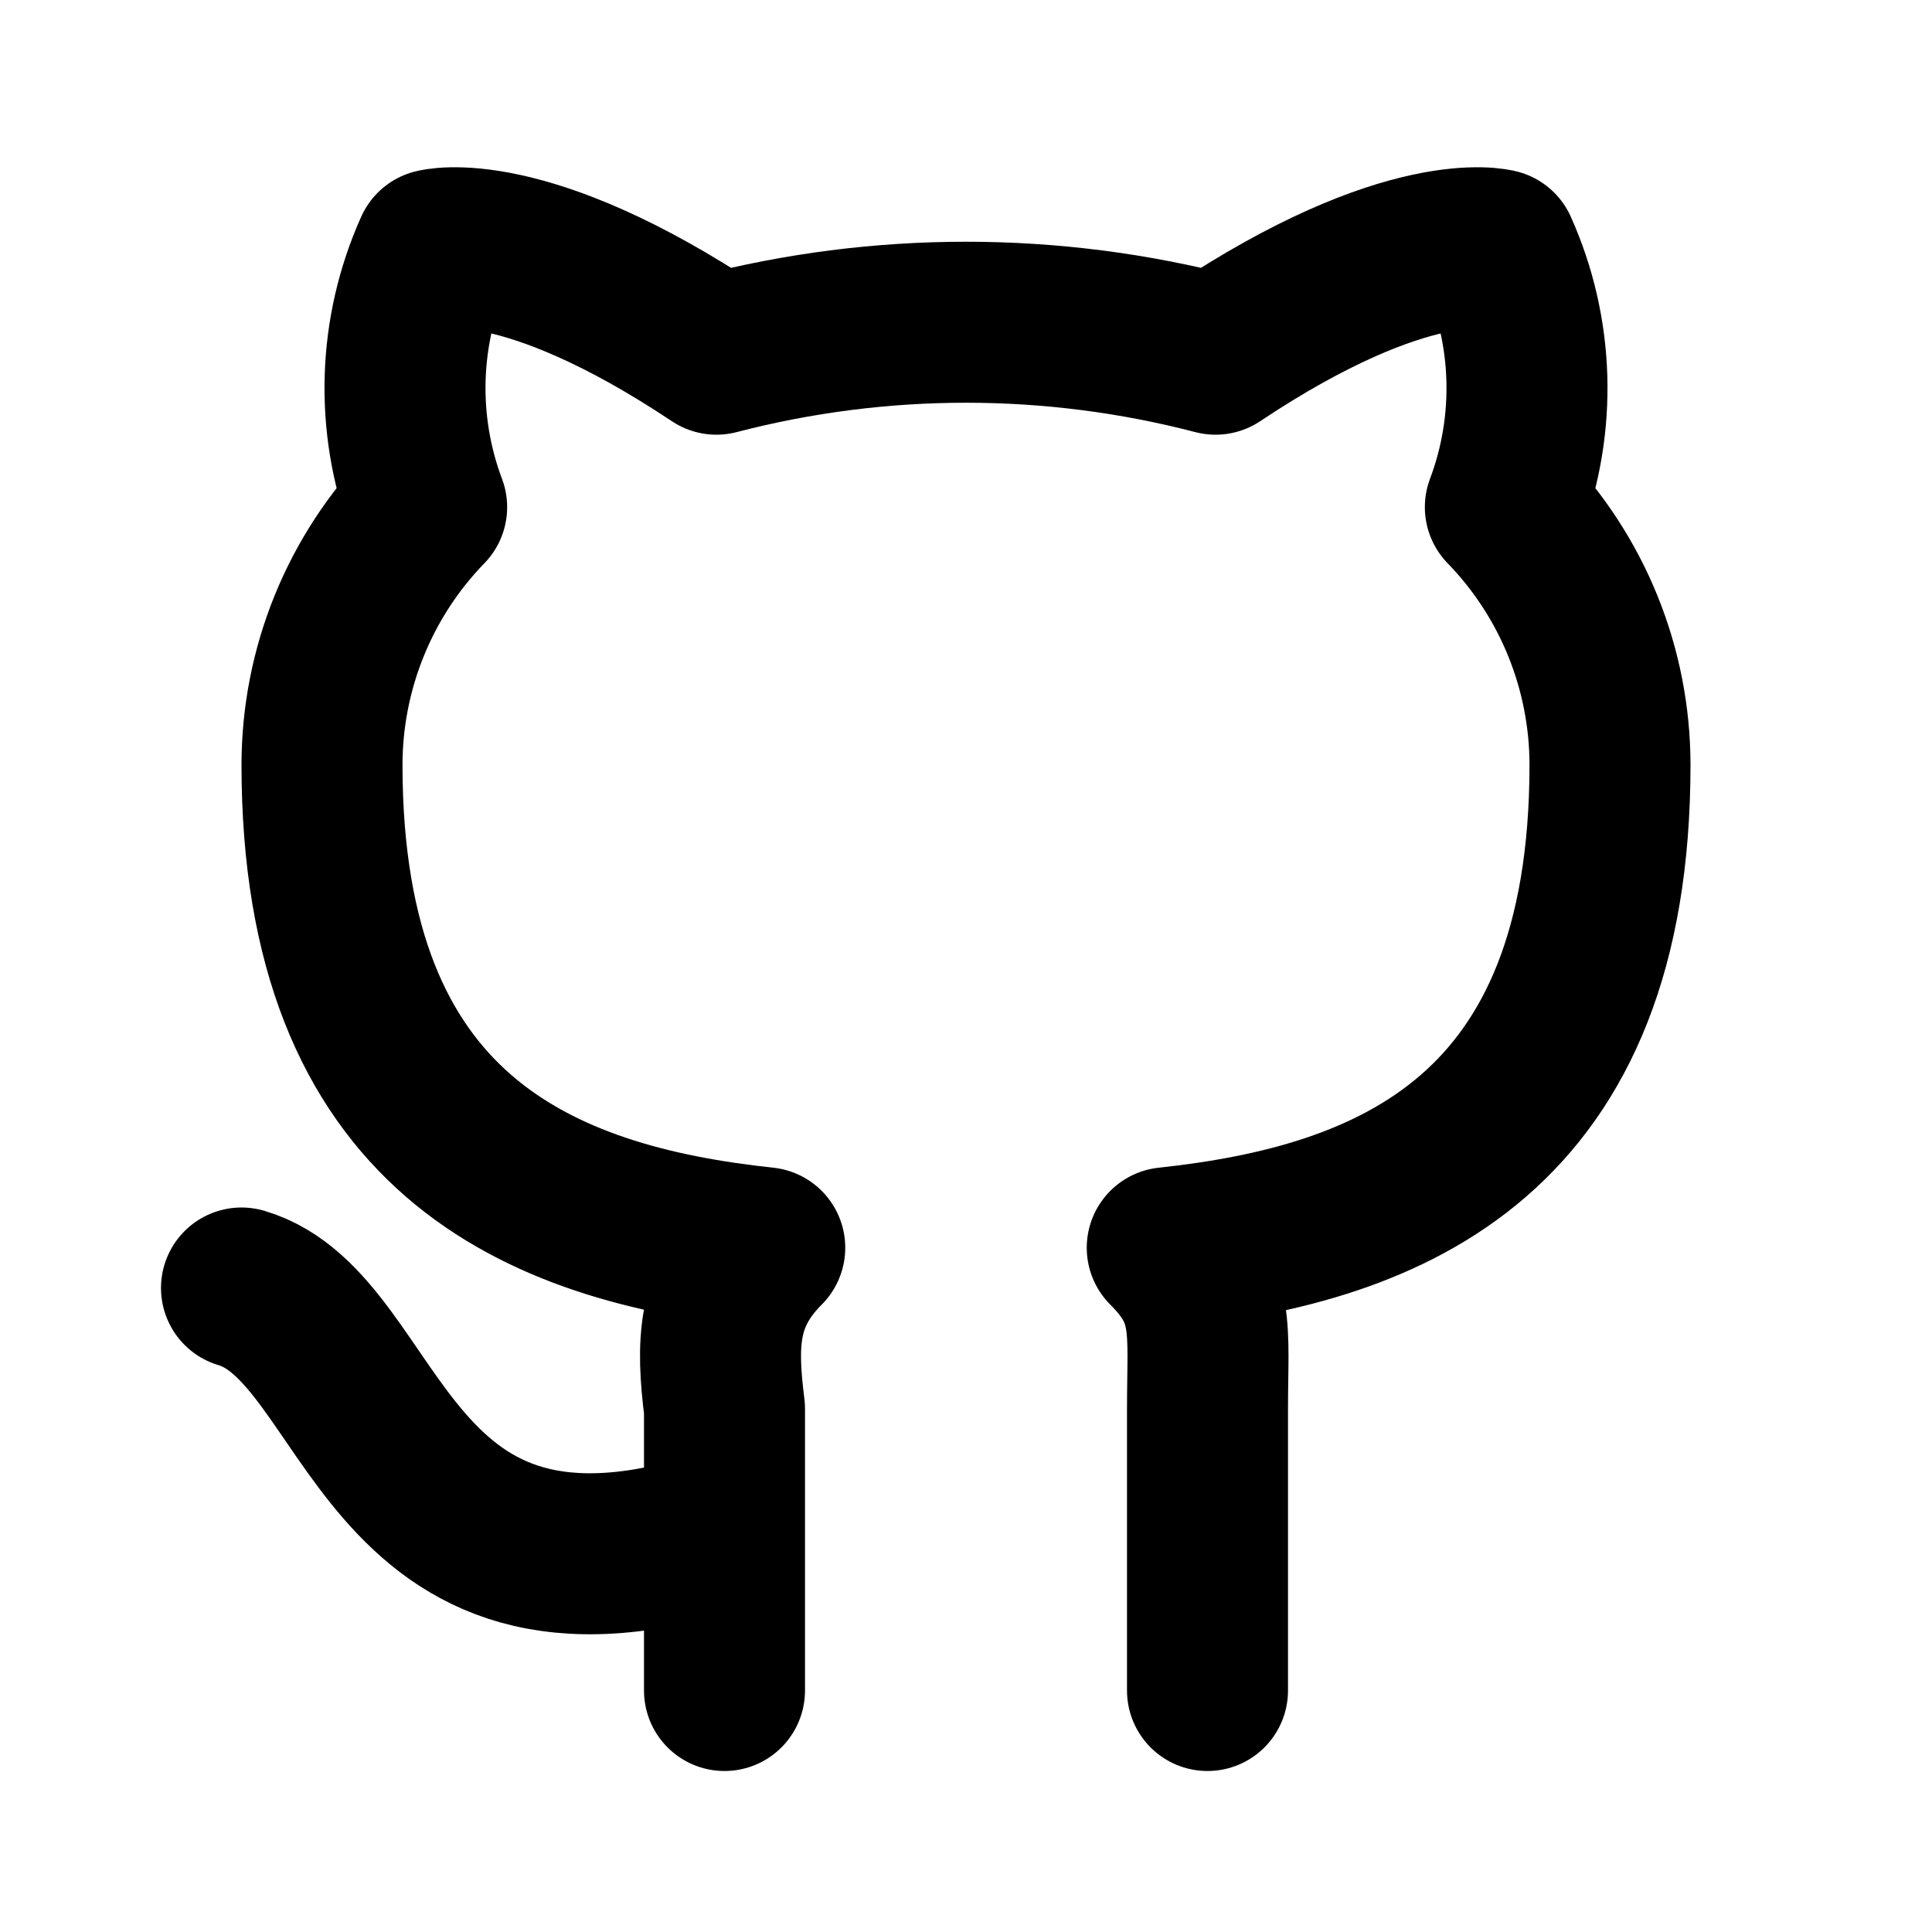
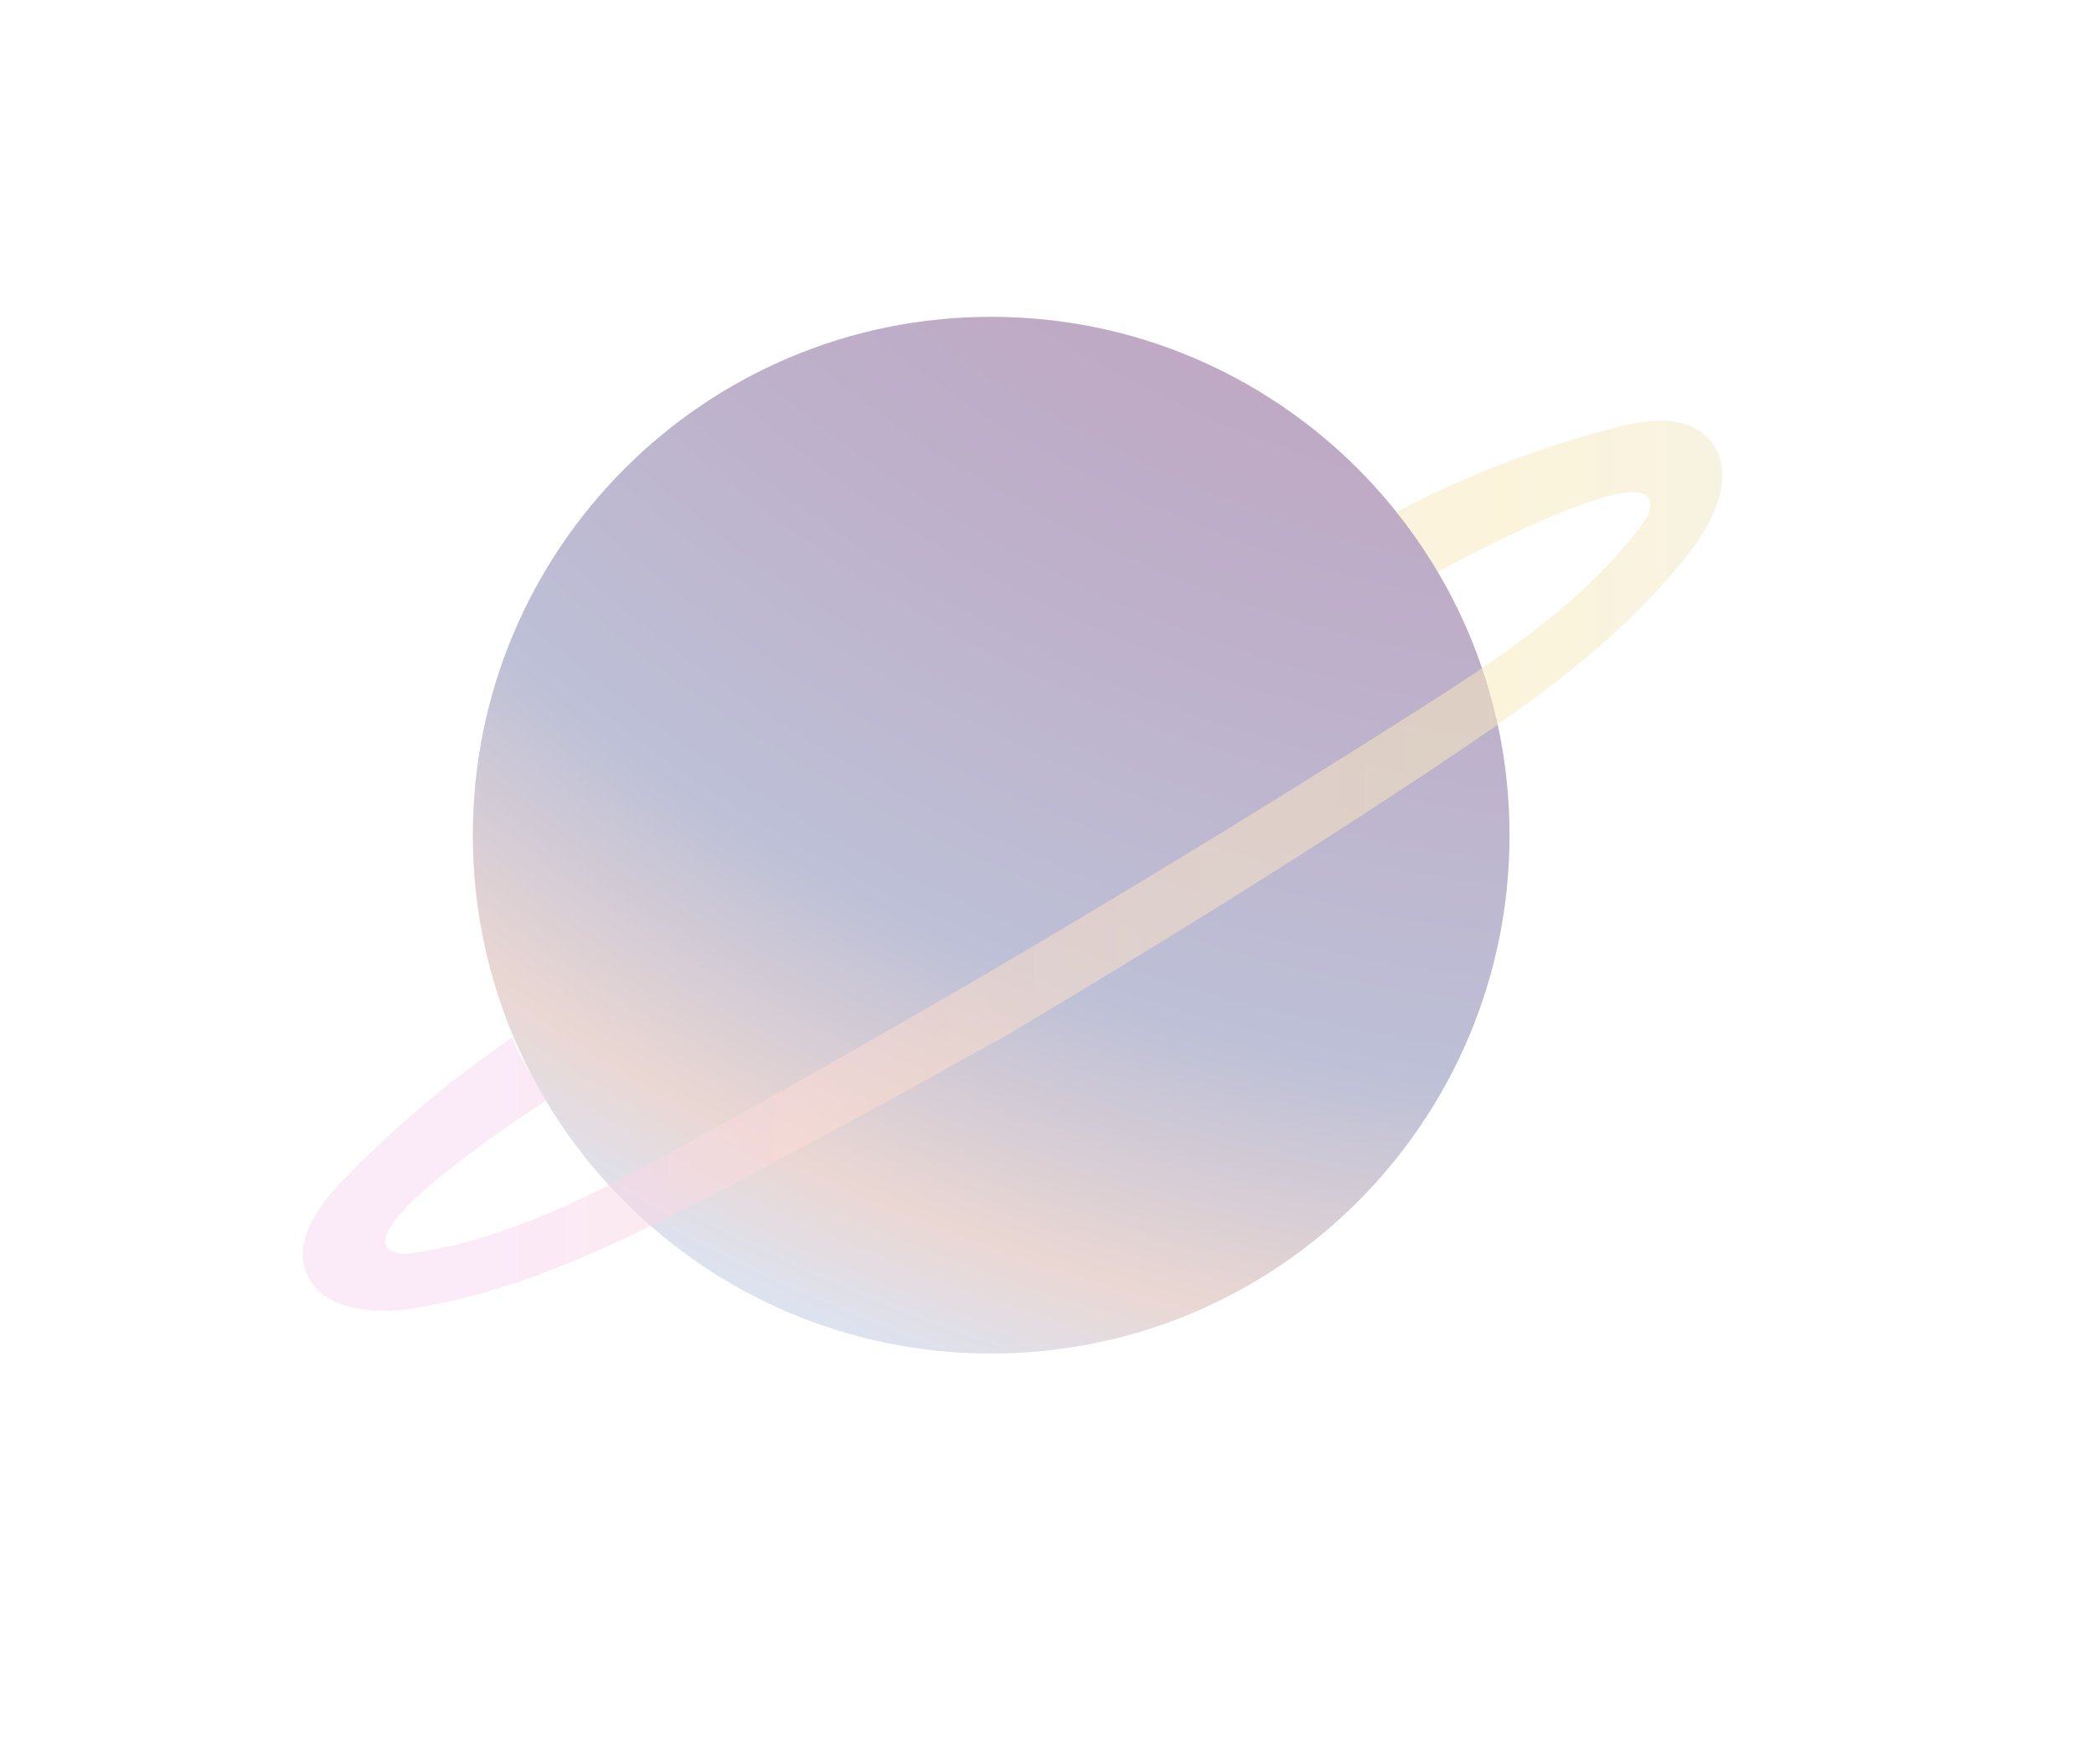
- <svg xmlns="http://www.w3.org/2000/svg" viewBox="0 0 24 24">
-   <path d="M9 19c-4.3 1.4-4.3-2.5-6-3m12 5v-3.5c0-1 .1-1.4-.5-2c2.8-.3 5.5-1.4 5.5-6a4.6 4.6 0 0 0-1.3-3.2a4.2 4.2 0 0 0-.1-3.2s-1.1-.3-3.5 1.3a12.3 12.3 0 0 0-6.2 0C6.5 2.8 5.4 3.1 5.4 3.1a4.2 4.2 0 0 0-.1 3.2A4.6 4.6 0 0 0 4 9.5c0 4.6 2.7 5.7 5.5 6c-.6.6-.6 1.2-.5 2V21" fill="none" stroke="currentColor" stroke-width="2" stroke-linecap="round" stroke-linejoin="round" />
+ <svg xmlns="http://www.w3.org/2000/svg" viewBox="0 0 400.41 337.19">
+   <defs>
+     <style>.cls-1{fill:url(#未命名的渐变_155);}.cls-2{opacity:0.54;fill:url(#未命名的渐变_63);}</style>
+     <radialGradient id="未命名的渐变_155" cx="325.9" cy="-138.3" r="425.1" gradientUnits="userSpaceOnUse">
+       <stop offset="0.49" stop-color="#bfa6c2" />
+       <stop offset="0.66" stop-color="#beb1cb" />
+       <stop offset="0.82" stop-color="#bdc0d7" />
+       <stop offset="0.94" stop-color="#ead7d3" />
+       <stop offset="1" stop-color="#dde2ef" />
+     </radialGradient>
+     <linearGradient id="未命名的渐变_63" x1="57.95" y1="165.56" x2="501.8" y2="165.56" gradientUnits="userSpaceOnUse">
+       <stop offset="0.09" stop-color="#f8d8f0" />
+       <stop offset="0.27" stop-color="#fcdccc" />
+       <stop offset="0.52" stop-color="#f7eabd" />
+       <stop offset="1" stop-color="#d7e2fa" />
+     </linearGradient>
+   </defs>
+   <g id="图层_2" data-name="图层 2">
+     <circle class="cls-1" cx="189.53" cy="159.7" r="99.12" />
+     <path class="cls-2" d="M326.89,84.05c-4.34-4.88-12.11-3.88-18.41-2.18A190.83,190.83,0,0,0,267,97.93a74,74,0,0,1,7.9,11.41c17.36-9.28,40.85-20.18,40.69-12.75a6.93,6.93,0,0,1-1.69,3.83c-10.72,14.37-26.7,25.13-41.62,34.62q-41.56,26.47-84.1,51.4h0q-29.16,17-58.74,33.26c-15.49,8.52-32.6,17.37-50.36,19.87a7,7,0,0,1-4.17-.36c-6.5-3.39,13.67-18.36,30-29.1a46.84,46.84,0,0,1-7-11.68,204.5,204.5,0,0,0-32.51,27.45c-4.52,4.71-9.13,11.05-6.94,17.19,2.63,7.36,12.61,8.34,20.32,7.14,21.21-3.3,40.79-13.06,59.8-23q26.1-13.63,51.76-28.11l.06.11c28.32-16.84,56.61-34.24,84-52.51,17.86-11.89,35.82-24.38,48.9-41.39C328.14,99.11,332.08,89.89,326.89,84.05Z" />
+   </g>
</svg>
